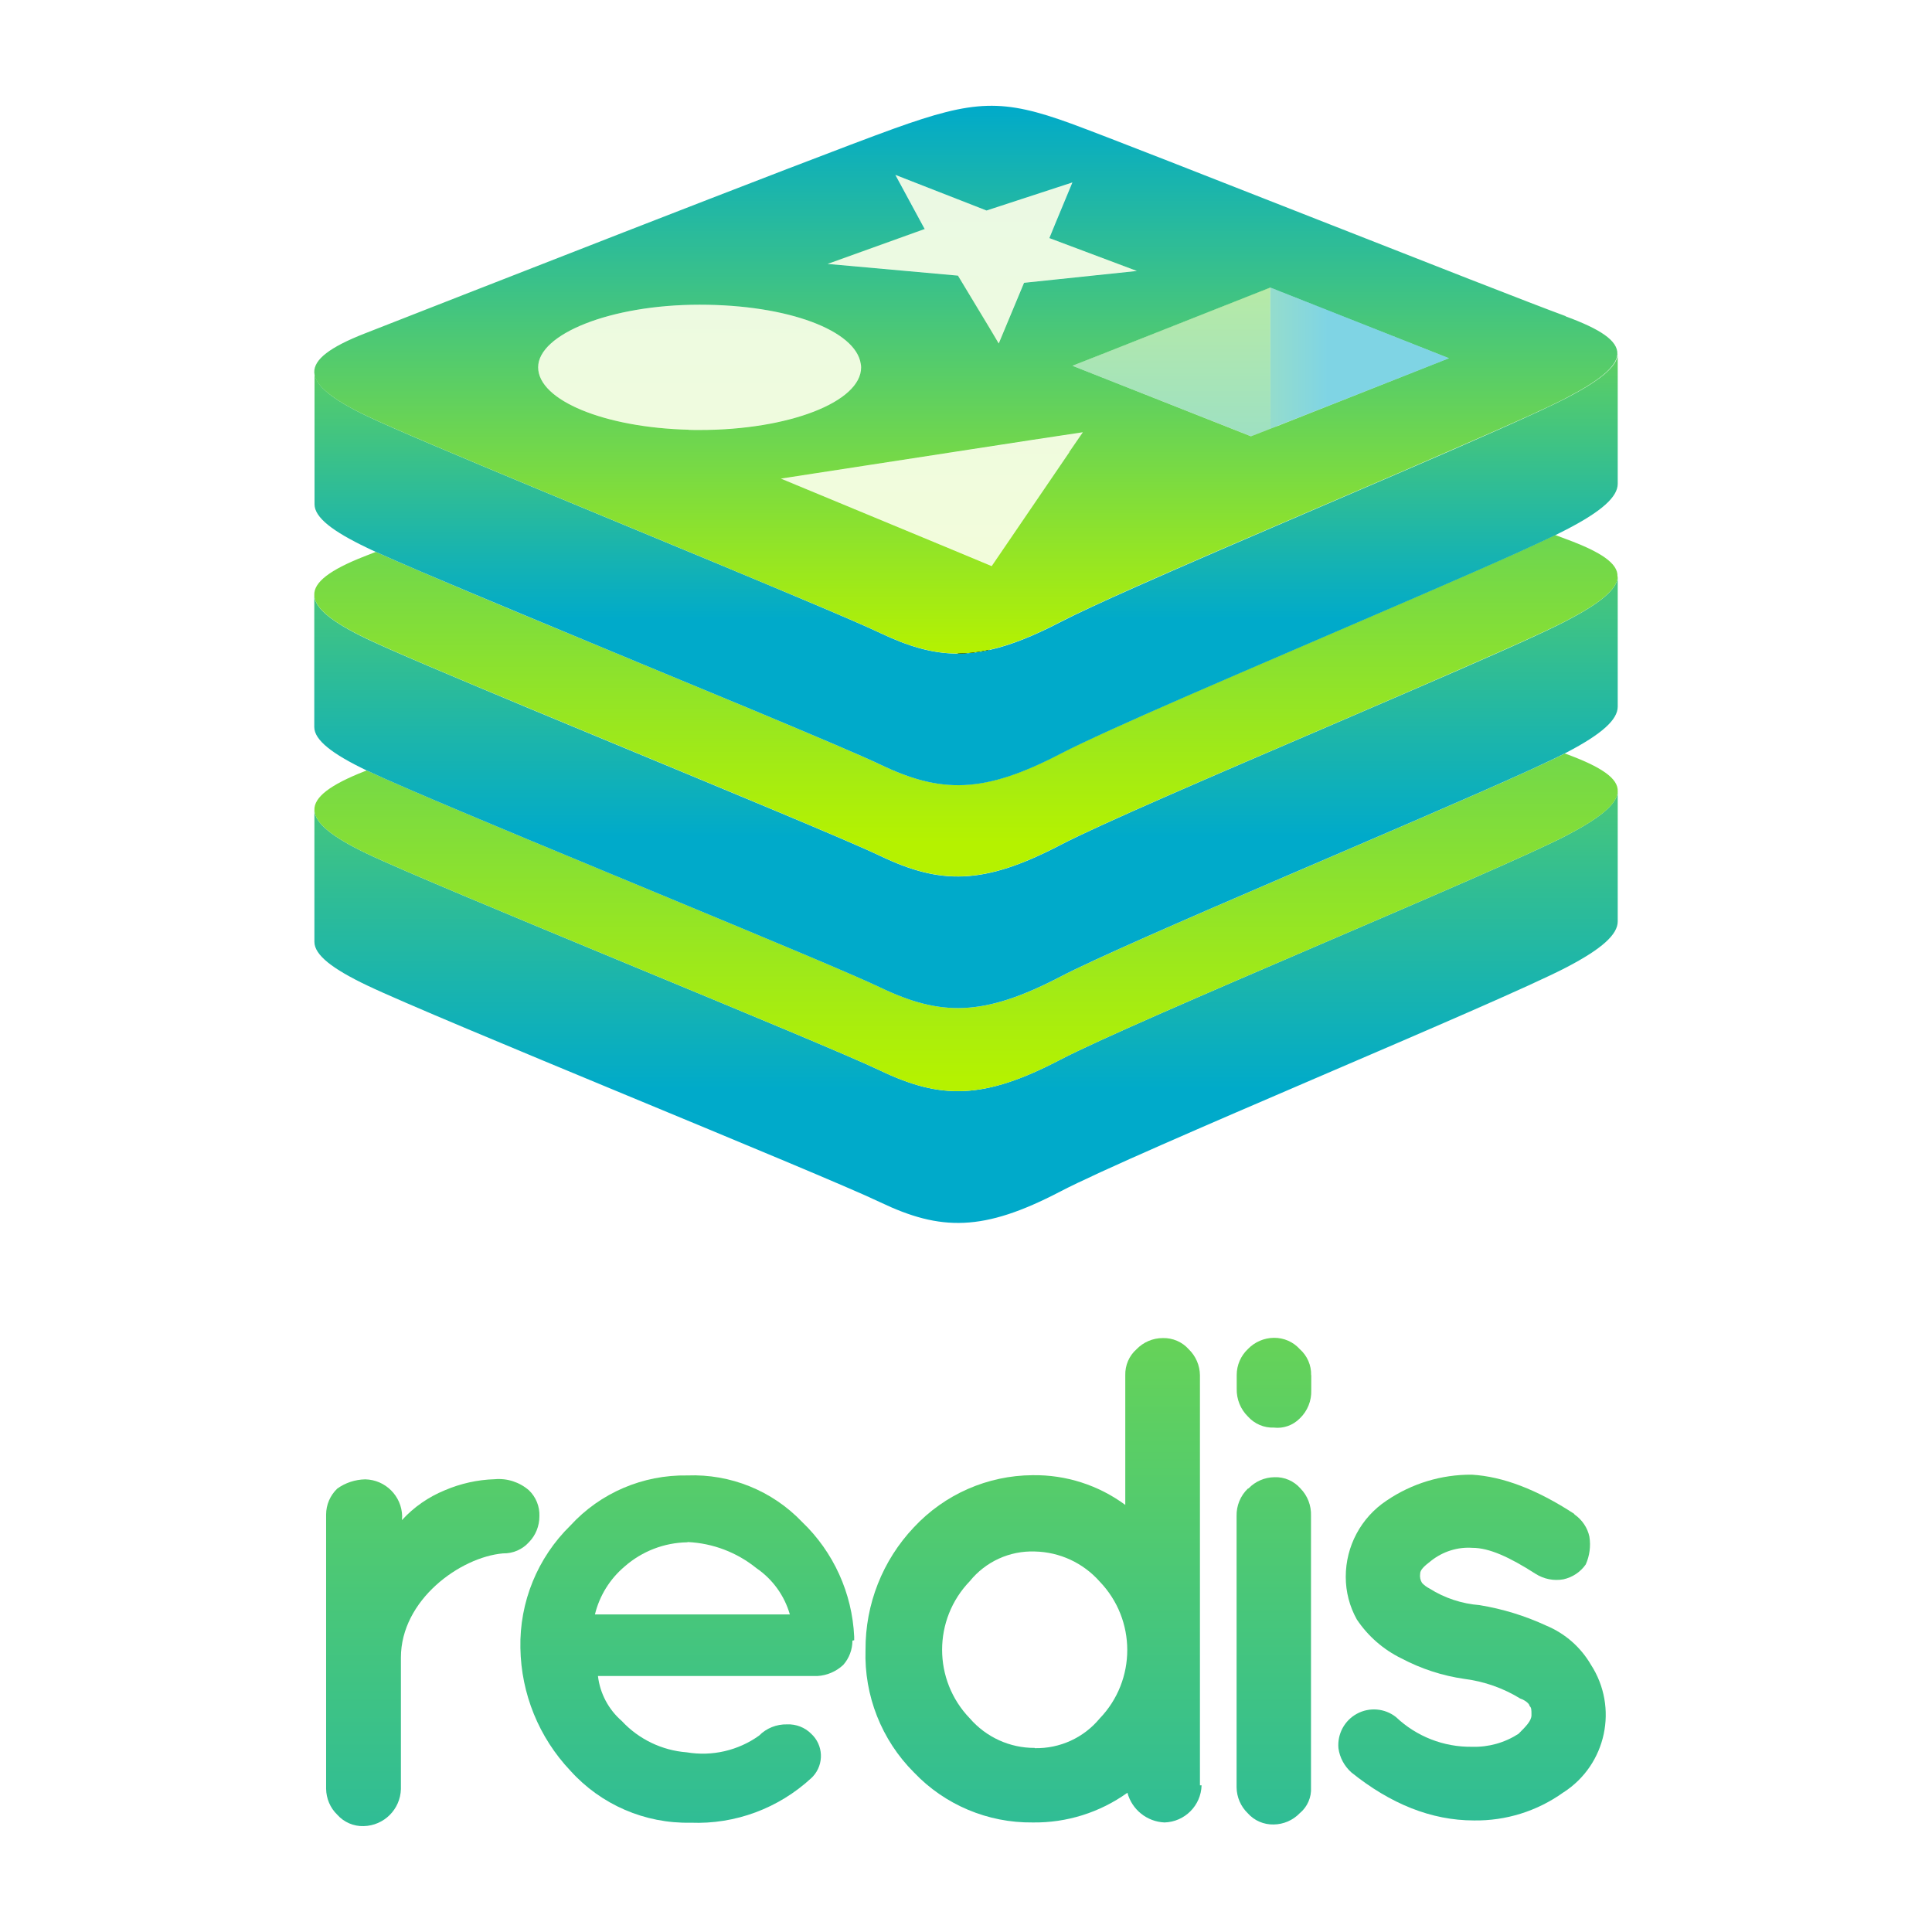
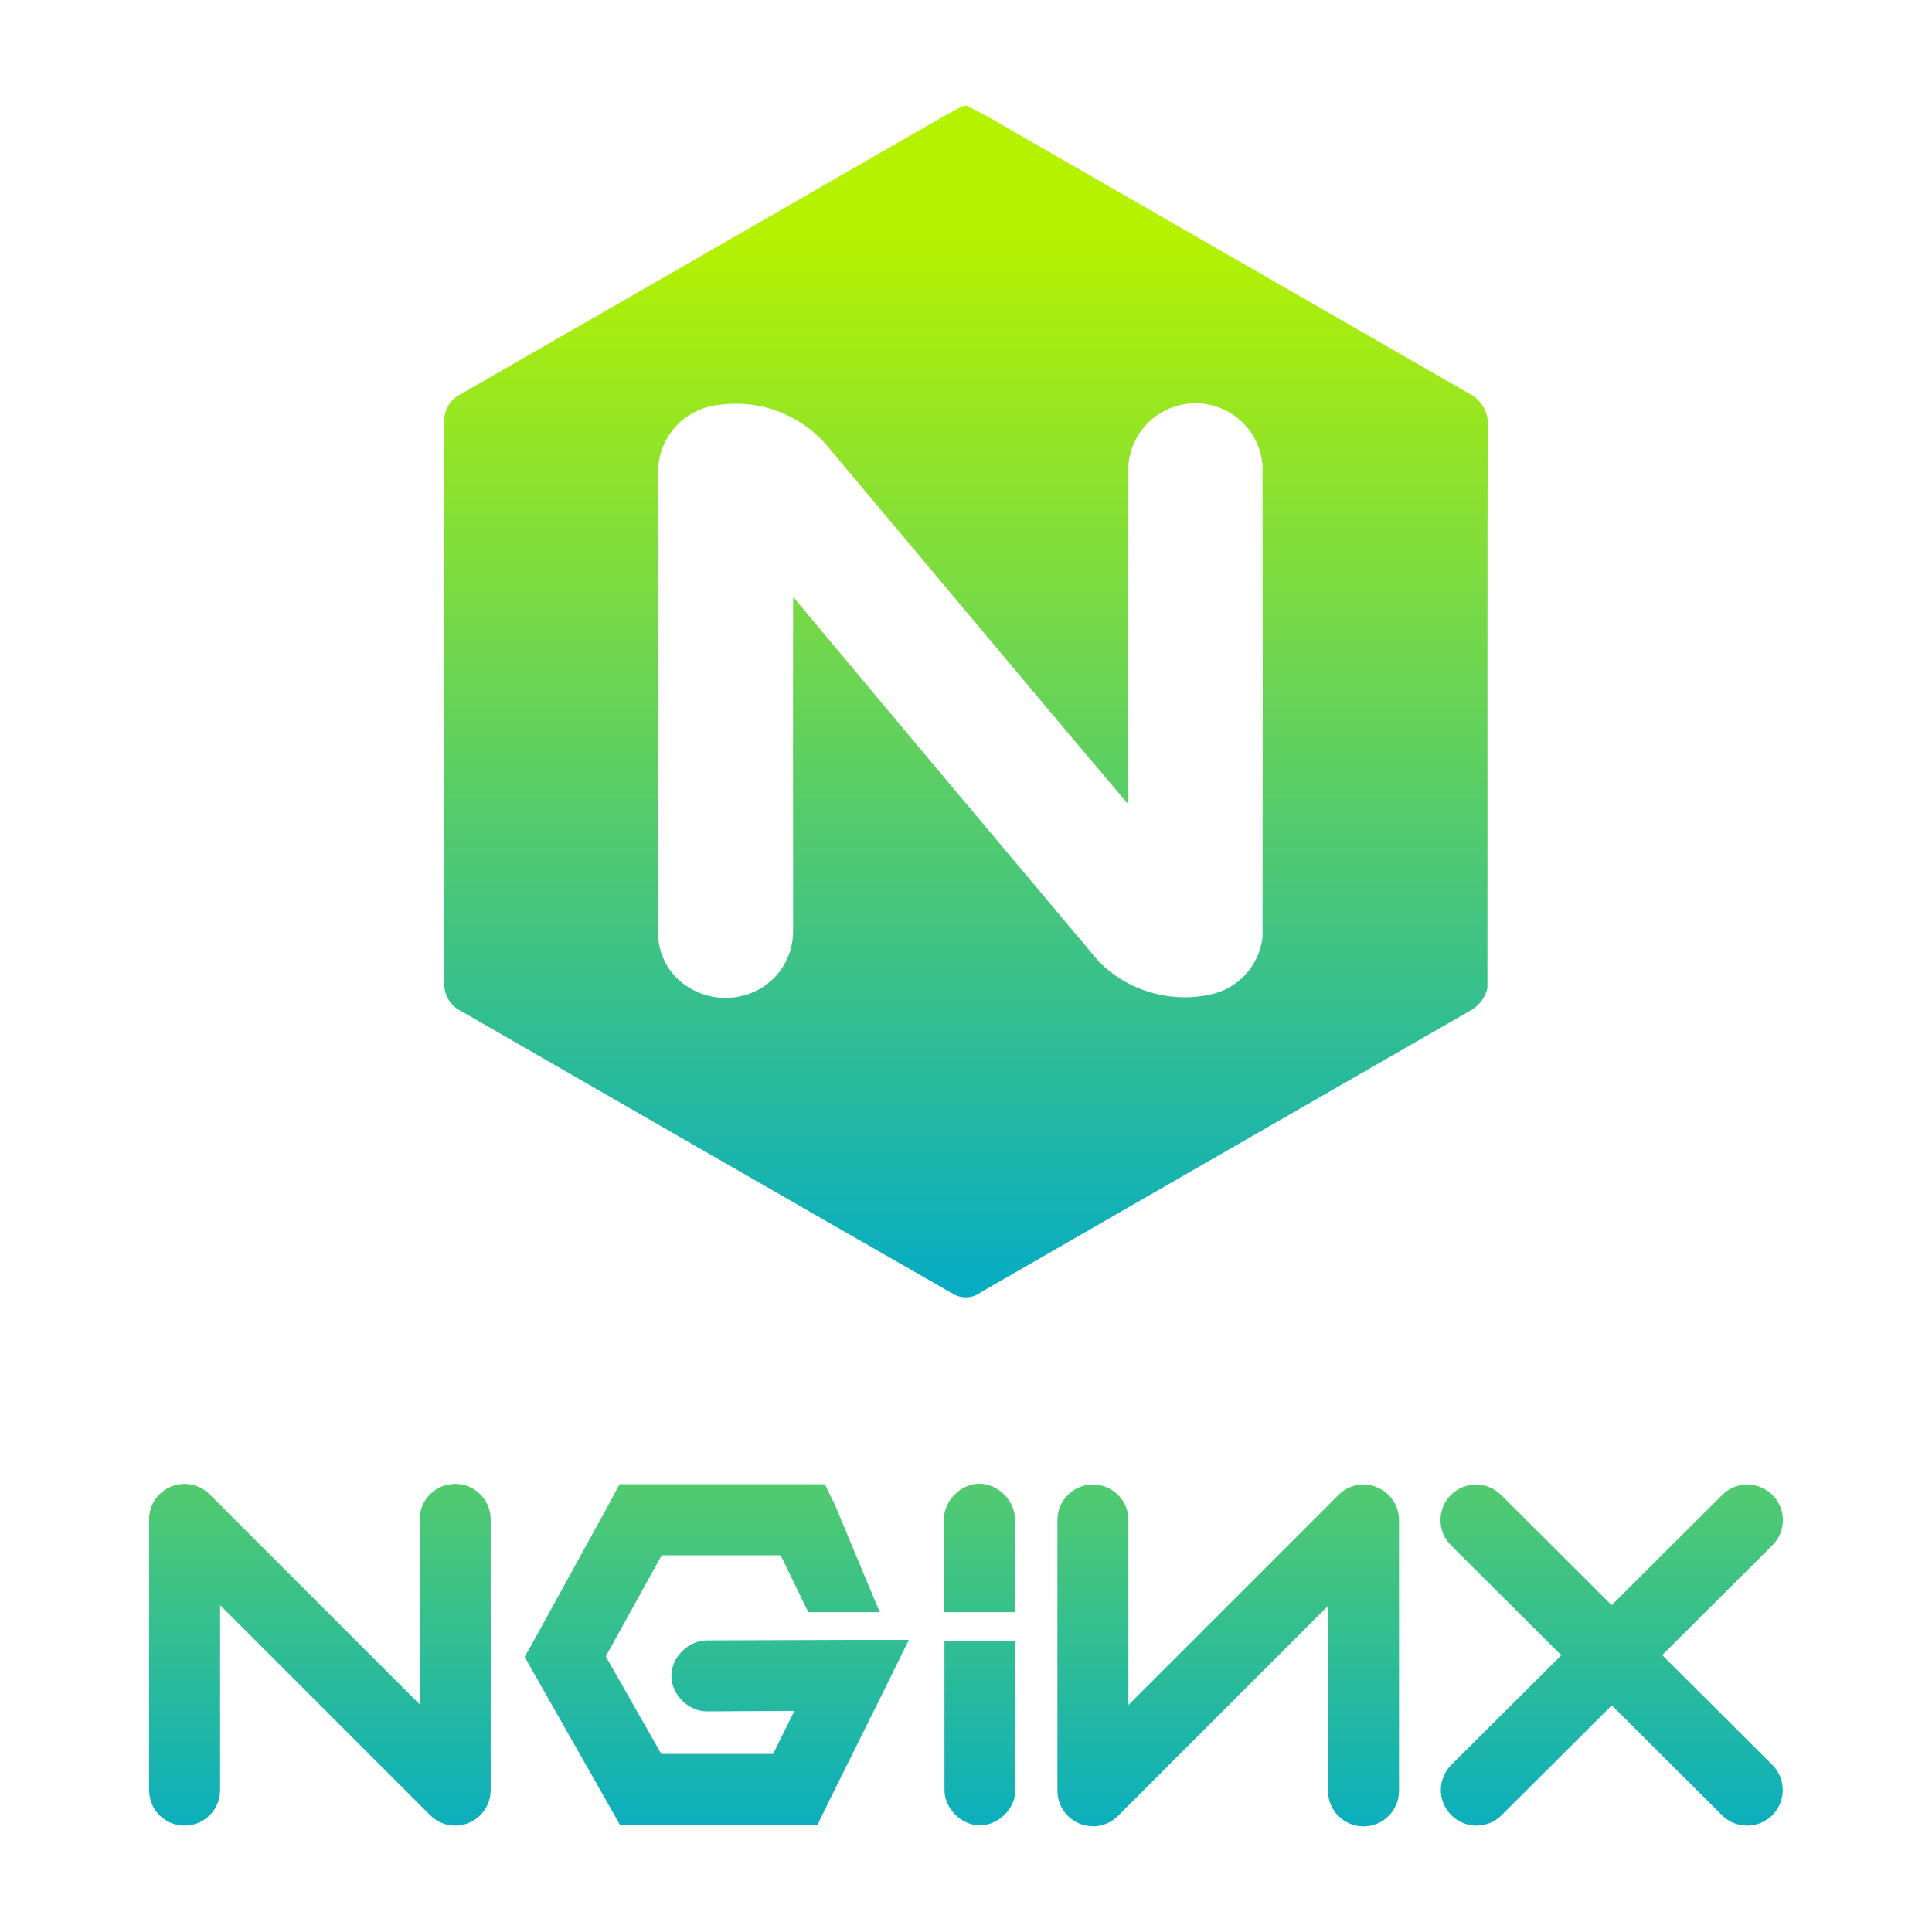
<svg xmlns="http://www.w3.org/2000/svg" xmlns:xlink="http://www.w3.org/1999/xlink" id="Layer_2" data-name="Layer 2" viewBox="0 0 153.44 153.44">
  <defs>
-     <linearGradient id="linear-gradient" x1="76.72" y1="26.68" x2="76.72" y2="86.72" gradientUnits="userSpaceOnUse">
+     <style>
+       .cls-1 {
+         fill: url(#linear-gradient-2);
+       }
+ 
+       .cls-2 {
+         fill: blue;
+         opacity: .5;
+       }
+ 
+       .cls-3 {
+         opacity: 0;
+       }
+ 
+       .cls-4 {
+         fill: url(#linear-gradient);
+       }
+     </style>
+     <linearGradient id="linear-gradient" x1="76.72" y1="18.64" x2="76.72" y2="105.24" gradientUnits="userSpaceOnUse">
      <stop offset="0" stop-color="#b5f200" />
      <stop offset="1" stop-color="#00aaca" />
    </linearGradient>
-     <linearGradient id="linear-gradient-2" x1="76.72" y1="85.92" x2="76.72" y2="15.41" xlink:href="#linear-gradient" />
-     <linearGradient id="linear-gradient-3" x1="76.72" y1="15.45" x2="76.72" y2="66.51" xlink:href="#linear-gradient" />
-     <linearGradient id="linear-gradient-4" x1="76.72" y1="66.95" x2="76.72" y2="5.85" xlink:href="#linear-gradient" />
-     <linearGradient id="linear-gradient-5" x1="76.72" y1="8.71" x2="76.72" y2="49.33" xlink:href="#linear-gradient" />
-     <linearGradient id="linear-gradient-6" x1="76.72" y1="51.9" x2="76.72" y2="8.4" xlink:href="#linear-gradient" />
-     <linearGradient id="linear-gradient-7" x1="78" y1="51.04" x2="78" y2="-51.37" xlink:href="#linear-gradient" />
-     <linearGradient id="linear-gradient-8" x1="55.57" y1="51.04" x2="55.57" y2="-51.37" xlink:href="#linear-gradient" />
-     <linearGradient id="linear-gradient-9" x1="74.03" y1="51.04" x2="74.03" y2="-51.37" xlink:href="#linear-gradient" />
-     <linearGradient id="linear-gradient-10" x1="86.04" y1="28.44" x2="105.43" y2="28.44" xlink:href="#linear-gradient" />
-     <linearGradient id="linear-gradient-11" x1="93.04" y1="5.65" x2="93.04" y2="49.69" xlink:href="#linear-gradient" />
-     <linearGradient id="linear-gradient-12" x1="34.37" y1="50.32" x2="34.37" y2="178.6" xlink:href="#linear-gradient" />
-     <linearGradient id="linear-gradient-13" x1="54.55" y1="50.32" x2="54.55" y2="178.6" xlink:href="#linear-gradient" />
-     <linearGradient id="linear-gradient-14" x1="82.08" y1="50.32" x2="82.08" y2="178.6" xlink:href="#linear-gradient" />
-     <linearGradient id="linear-gradient-15" x1="101.19" y1="50.32" x2="101.19" y2="178.6" xlink:href="#linear-gradient" />
-     <linearGradient id="linear-gradient-16" x1="116.92" y1="50.32" x2="116.92" y2="178.6" xlink:href="#linear-gradient" />
+     <linearGradient id="linear-gradient-2" x1="76.72" y1="80.06" x2="76.72" y2="149.38" xlink:href="#linear-gradient" />
  </defs>
-   <path d="M128.48 62.9v10.28c0 1.03-1.24 2.17-4.06 3.64-5.52 2.88-34.14 14.64-40.23 17.82-6.09 3.18-9.48 3.14-14.29.84-4.81-2.3-35.27-14.6-40.75-17.22-2.74-1.31-4.18-2.41-4.18-3.46V64.34c.04 1.04 1.44 2.15 4.18 3.46 5.48 2.62 35.94 14.92 40.75 17.22 4.81 2.3 8.2 2.33 14.29-.85 6.09-3.17 34.71-14.94 40.23-17.82 2.64-1.38 3.97-2.47 4.06-3.45Z" style="fill:url(#linear-gradient)" />
-   <path d="M128.48 62.86v.04c-.08.98-1.41 2.07-4.06 3.45C118.9 69.23 90.28 81 84.19 84.17c-6.09 3.18-9.48 3.15-14.29.85-4.81-2.3-35.27-14.6-40.75-17.22-2.74-1.31-4.14-2.42-4.18-3.46-.04-1.04 1.28-2.02 3.97-3.08.06-.02.12-.05.19-.07 0 0 .02 0 .03.01.72.34 1.86.85 3.32 1.48 9.7 4.19 33.25 13.74 37.43 15.74 4.81 2.3 8.2 2.33 14.29-.84 5.38-2.81 28.35-12.32 37.43-16.48 1.1-.51 2-.93 2.64-1.26l.09.03c2.78 1.02 4.18 1.94 4.12 2.99Z" style="fill:url(#linear-gradient-2)" />
-   <path class="cls-9" d="M78.62 51.6c-.9.2-1.76.3-2.6.3.93-.19 1.76-.29 2.6-.3Z" />
-   <path class="cls-5" d="M78.62 51.6c-.9.2-1.76.3-2.6.3.93-.19 1.76-.29 2.6-.3Z" />
-   <path d="M128.48 45.84v10.28c0 1.03-1.24 2.17-4.06 3.64-.05.03-.11.05-.16.08-.64.33-1.54.75-2.64 1.26-9.09 4.16-32.05 13.67-37.43 16.48-6.09 3.17-9.48 3.14-14.29.84-4.18-2-27.73-11.55-37.43-15.74-1.46-.63-2.6-1.14-3.32-1.48 0 0-.02 0-.03-.01-2.73-1.31-4.16-2.41-4.16-3.45V47.28c.04 1.04 1.44 2.15 4.18 3.46 1.91.92 6.88 3.01 12.74 5.46 2.18.91 4.49 1.87 6.81 2.83 9.25 3.84 18.69 7.74 21.2 8.94 4.81 2.3 8.2 2.33 14.29-.84 3.16-1.65 12.37-5.6 21.29-9.43 2.13-.92 4.25-1.83 6.26-2.7 5.79-2.5 10.71-4.66 12.69-5.7 2.64-1.38 3.97-2.47 4.06-3.45Z" style="fill:url(#linear-gradient-3)" />
-   <path class="cls-9" d="M78.62 51.6c-.9.2-1.76.3-2.6.3.93-.19 1.76-.29 2.6-.3Z" />
-   <path d="M128.48 45.8v.04c-.08.98-1.41 2.07-4.06 3.45-1.97 1.03-6.9 3.19-12.69 5.7-2.01.87-4.13 1.78-6.26 2.7-8.91 3.83-18.13 7.78-21.29 9.43-6.09 3.17-9.48 3.14-14.29.84-2.5-1.19-11.94-5.1-21.2-8.94-2.32-.96-4.63-1.92-6.81-2.83-5.86-2.44-10.83-4.54-12.74-5.46-2.74-1.31-4.14-2.41-4.18-3.46-.05-1.04 1.27-2.02 3.97-3.08.25-.1.56-.22.92-.36.88.4 2.11.94 3.59 1.57 4.39 1.88 10.99 4.62 17.42 7.28 3.11 1.29 6.19 2.57 8.95 3.71 4.78 2 8.62 3.62 10.08 4.32 4.81 2.3 8.2 2.33 14.29-.84 1.79-.93 5.51-2.6 10.03-4.58 2.71-1.18 5.7-2.47 8.73-3.77 6.61-2.85 13.39-5.75 17.73-7.71 1.13-.51 2.09-.96 2.84-1.32l.83.31c2.78 1.02 4.18 1.94 4.12 2.99Z" style="fill:url(#linear-gradient-4)" />
-   <path class="cls-5" d="M78.62 51.6c-.9.2-1.76.3-2.6.3.93-.19 1.76-.29 2.6-.3Z" />
-   <path d="M128.48 28.14v10.28c0 1.03-1.24 2.17-4.06 3.63-.25.13-.55.28-.89.45-.75.36-1.72.81-2.84 1.32-4.34 1.96-11.12 4.86-17.73 7.71-3.03 1.3-6.02 2.59-8.73 3.77-4.52 1.97-8.24 3.65-10.03 4.58-6.09 3.17-9.48 3.14-14.29.84-1.46-.7-5.3-2.32-10.08-4.32-2.76-1.15-5.83-2.42-8.95-3.71-6.43-2.67-13.03-5.41-17.42-7.28-1.48-.63-2.7-1.17-3.59-1.57-.27-.12-.51-.23-.71-.33-2.74-1.31-4.18-2.41-4.18-3.46V29.59c.04 1.04 1.44 2.15 4.18 3.46 2 .96 7.33 3.2 13.52 5.78 2.26.94 4.64 1.93 7.01 2.91 5.17 2.14 10.32 4.28 14.2 5.92 2.83 1.19 5 2.13 6.01 2.61 2.2 1.05 4.11 1.63 6.11 1.64h.02c.84 0 1.69-.09 2.6-.3 1.64-.37 3.44-1.09 5.56-2.19 1.23-.64 3.39-1.64 6.09-2.84 3.96-1.76 9.09-3.97 14.2-6.16 2.19-.94 4.39-1.89 6.49-2.79 6.12-2.64 11.39-4.95 13.46-6.03 2.64-1.38 3.97-2.47 4.06-3.45Z" style="fill:url(#linear-gradient-5)" />
-   <path class="cls-9" d="M78.62 51.6c-.9.2-1.76.3-2.6.3.93-.19 1.76-.29 2.6-.3Z" />
-   <path d="M124.35 25.11c-5.38-1.97-33.82-13.29-39.27-15.29-5.45-1.99-7.67-1.91-14.07.39S34.32 24.39 28.93 26.5c-2.7 1.06-4.01 2.04-3.97 3.08.02.52.38 1.06 1.08 1.63.7.57 1.73 1.18 3.1 1.83 2 .96 7.33 3.2 13.52 5.78 2.26.94 4.64 1.93 7.01 2.91a2561.4 2561.4 0 0 1 14.21 5.92c2.83 1.19 5 2.13 6.01 2.61C72.1 51.31 74 51.89 76 51.9h.01c.84 0 1.69-.09 2.6-.3 1.64-.37 3.44-1.08 5.56-2.19 1.23-.64 3.39-1.63 6.09-2.84 3.96-1.76 9.09-3.97 14.2-6.16 2.19-.94 4.39-1.89 6.49-2.79 3.06-1.32 5.91-2.57 8.25-3.6.88-.39 1.69-.76 2.41-1.08.24-.11.46-.22.68-.32.22-.1.43-.2.63-.29.2-.09.39-.19.56-.27.17-.09.34-.17.49-.24.15-.08.29-.15.43-.22 2.64-1.38 3.97-2.47 4.05-3.45v-.03c.05-1.06-1.34-1.98-4.12-3Zm-50.92-6.94-.16-.29-2.16-3.99 7.24 2.83 6.82-2.23-1.38 3.32-.45 1.1 6.95 2.61-8.96.94-1.54 3.69-.47 1.13-.7-1.18-2.54-4.21-10.35-.93 7.73-2.78ZM54.7 34.13c-6.68-.17-11.96-2.33-11.96-4.96s5.74-4.97 12.82-4.97 12.41 2.07 12.8 4.69c.02.09.03.19.03.29 0 2.74-5.74 4.97-12.83 4.97-.29 0-.57 0-.85-.01Zm30.23 1.78-4.99 7.32-1.18 1.73-3.31-1.38L63.2 38.5l-1.18-.49 7.21-1.11 12.67-1.95 4.1-.62-1.08 1.57Zm16.45-2.05-.49.19-1.54.6-14.17-5.6 1.93-.76 13.78-5.45 14.19 5.61-13.69 5.41Z" style="fill:url(#linear-gradient-6)" />
-   <path style="fill:url(#linear-gradient-7);opacity:.15" d="m90.28 21.51-8.96.94-1.54 3.69-.47 1.13-.71-1.17-2.54-4.22-10.35-.93 7.73-2.78-.16-.29-2.16-3.99 7.24 2.83 6.81-2.23-1.38 3.32h-.01l-.45 1.1 6.95 2.6z" />
-   <path d="M68.39 29.17c0 2.74-5.74 4.97-12.83 4.97-.29 0-.57 0-.85-.01-6.68-.17-11.96-2.33-11.96-4.96s5.74-4.97 12.82-4.97 12.41 2.07 12.8 4.69c.02.09.03.19.03.29Z" style="fill:url(#linear-gradient-8);opacity:.15" />
-   <path style="opacity:.15;fill:url(#linear-gradient-9)" d="m86.02 34.33-1.08 1.58-4.99 7.31-1.18 1.73-3.3-1.38h-.01L63.21 38.5l-1.18-.49 7.21-1.11h.01l12.67-1.94 4.1-.63z" />
-   <path d="m90.28 21.51-8.96.94-1.54 3.69-.47 1.13-.71-1.17-2.54-4.22-10.35-.93 7.73-2.78-.16-.29-2.16-3.99 7.24 2.83 6.81-2.23-1.38 3.32h-.01l-.45 1.1 6.95 2.6zm-21.89 7.66c0 2.74-5.74 4.97-12.83 4.97-.29 0-.57 0-.85-.01-6.68-.17-11.96-2.33-11.96-4.96s5.74-4.97 12.82-4.97 12.41 2.07 12.8 4.69c.02.09.03.19.03.29Zm17.63 5.16-1.08 1.58-4.99 7.31-1.18 1.73-3.3-1.38h-.01L63.21 38.5l-1.18-.49 7.21-1.11h.01l12.67-1.94 4.1-.63z" style="fill:none" />
-   <path style="fill:url(#linear-gradient-10);opacity:.5" d="m115.08 28.45-13.69 5.4-.49.2v-.39l-.02-10.83 14.2 5.62z" />
-   <path style="fill:url(#linear-gradient-11);opacity:.5" d="M100.9 33.66v.39l-1.54.6-14.18-5.6 1.93-.77 13.77-5.45.02 10.83z" />
-   <path d="M31.93 120.72c.94-1.03 2.1-1.83 3.39-2.36 1.26-.54 2.61-.84 3.97-.88.99-.09 1.97.23 2.72.88.56.54.86 1.29.83 2.06 0 .77-.29 1.51-.83 2.06-.52.58-1.28.91-2.06.89-3.4.3-8.11 3.69-8.11 8.28v10.44a3.027 3.027 0 0 1-2.95 2.94c-.8.03-1.58-.31-2.11-.91-.56-.54-.87-1.29-.88-2.06v-21.77c0-.78.32-1.52.88-2.06.65-.47 1.42-.72 2.22-.74 1.61.03 2.91 1.33 2.94 2.94l-.02.29Z" style="fill:url(#linear-gradient-12)" />
-   <path d="M67.7 130.3c0 .71-.26 1.4-.73 1.93-.56.52-1.29.84-2.06.88H47.49c.16 1.38.84 2.66 1.89 3.57a7.867 7.867 0 0 0 5.16 2.49c2.02.34 4.09-.14 5.75-1.33.58-.59 1.39-.91 2.22-.89.71-.03 1.41.24 1.91.74.98.9 1.04 2.41.15 3.39-.04.05-.09.09-.14.14-2.6 2.4-6.04 3.68-9.57 3.54-3.64.08-7.13-1.43-9.56-4.13-2.5-2.64-3.91-6.11-3.97-9.74-.08-3.65 1.36-7.18 3.97-9.73 2.38-2.6 5.76-4.04 9.29-3.98a11.96 11.96 0 0 1 9.11 3.69c2.5 2.39 3.98 5.66 4.14 9.11v.29l-.11.02Zm-13.12-7.81a7.73 7.73 0 0 0-4.97 1.92c-1.17.99-2 2.32-2.36 3.81h15.48c-.43-1.5-1.37-2.8-2.66-3.68a9.36 9.36 0 0 0-5.44-2.07" style="fill:url(#linear-gradient-13)" />
-   <path d="M95.43 141.79a3.035 3.035 0 0 1-2.94 2.95 3.191 3.191 0 0 1-2.95-2.36c-2.19 1.57-4.83 2.4-7.53 2.36-3.56.04-6.98-1.4-9.43-3.98-2.57-2.57-3.96-6.1-3.84-9.73-.02-3.62 1.35-7.1 3.84-9.73 2.44-2.62 5.85-4.12 9.43-4.14 2.65-.04 5.23.79 7.36 2.36v-10.3c-.02-.78.3-1.54.89-2.06.55-.57 1.3-.89 2.09-.89.78-.02 1.54.3 2.06.89.56.54.88 1.28.89 2.06v32.57h.13Zm-13.25-2.95c1.99.04 3.88-.82 5.15-2.35a7.845 7.845 0 0 0 0-10.89 7.07 7.07 0 0 0-5.15-2.38c-2-.07-3.91.81-5.16 2.36a7.845 7.845 0 0 0 0 10.89c1.3 1.5 3.18 2.36 5.16 2.35" style="fill:url(#linear-gradient-14)" />
-   <path d="M104.14 109.22v1.19c.03.84-.3 1.66-.91 2.24-.54.55-1.3.82-2.06.73-.78.03-1.53-.29-2.06-.88-.59-.58-.91-1.38-.89-2.21v-1.09c0-.78.32-1.52.89-2.06a2.91 2.91 0 0 1 2.06-.89c.79-.01 1.54.32 2.06.9.59.52.92 1.28.9 2.06m-4.97 9a2.91 2.91 0 0 1 2.06-.89c.79-.03 1.54.3 2.06.89.57.58.87 1.37.84 2.18v21.56c.05.79-.29 1.56-.9 2.06-.54.56-1.28.88-2.06.89-.78.02-1.54-.3-2.06-.89a2.91 2.91 0 0 1-.89-2.06v-21.54c-.02-.82.3-1.61.89-2.18" style="fill:url(#linear-gradient-15)" />
-   <path d="M125.05 120.28c.6.42 1.03 1.05 1.18 1.76.12.75.02 1.52-.29 2.21-.42.6-1.05 1.02-1.77 1.18-.77.14-1.56-.02-2.22-.44-2.06-1.32-3.67-2.06-5.01-2.06-1.18-.08-2.34.29-3.27 1.02-.59.45-.88.74-.88 1.03-.04.26.01.52.15.74.17.18.37.33.59.44 1.2.76 2.57 1.21 3.98 1.32 1.83.3 3.62.85 5.3 1.63 1.49.62 2.73 1.71 3.54 3.1 2.2 3.4 1.23 7.93-2.16 10.13-.02 0-.03.02-.05.03a11.87 11.87 0 0 1-7.08 2.21c-3.39 0-6.63-1.32-9.73-3.81-.56-.5-.93-1.18-1.03-1.92a2.83 2.83 0 0 1 4.57-2.48 8.594 8.594 0 0 0 6.04 2.36c1.31.04 2.59-.32 3.69-1.03.59-.59 1.03-1.03 1.03-1.48s0-.59-.15-.73c0-.15-.3-.44-.74-.59-1.35-.83-2.86-1.36-4.43-1.56-1.75-.25-3.44-.8-5.01-1.63a9.026 9.026 0 0 1-3.54-3.09c-.58-1.04-.88-2.2-.88-3.39 0-2.43 1.21-4.7 3.24-6.05 2-1.36 4.36-2.08 6.78-2.06 2.48.15 5.16 1.18 8.11 3.1" style="fill:url(#linear-gradient-16)" />
+   <path class="cls-4" d="M116.75,31.3c-12.24-7.04-24.47-14.08-36.7-21.11-1.06-.65-2.16-1.25-3.28-1.79h-.22c-1.14,.53-2.2,1.19-3.29,1.81-12.22,7.04-24.44,14.07-36.66,21.09-.86,.42-1.37,1.31-1.31,2.26v44.5c-.05,.96,.49,1.84,1.35,2.25,13,7.49,26.01,14.98,39.04,22.44,.7,.42,1.58,.37,2.22-.12,13.01-7.48,26.02-14.97,39.03-22.46,.61-.39,1.05-1.01,1.2-1.71,.02-14.83-.01-29.66,.02-44.5,.12-1.09-.43-2.15-1.4-2.66Zm-16.47,43.07c-.24,2.31-1.95,4.19-4.23,4.63-3.19,.67-6.5-.33-8.79-2.64-8.11-9.64-16.2-19.29-24.27-28.96-.02,8.86,0,17.71,0,26.57,0,1.75-.87,3.39-2.32,4.37-2.19,1.44-5.1,1.15-6.96-.7-.96-.98-1.48-2.31-1.44-3.67V37.26c.11-2.63,2.12-4.8,4.74-5.09,3.41-.52,6.83,.84,8.95,3.56,7.9,9.38,15.73,18.81,23.66,28.16-.05-8.99,0-17.98,0-26.98,.23-2.59,2.28-4.64,4.86-4.86,2.94-.26,5.53,1.92,5.79,4.86,.02,12.48,.02,24.97,0,37.46Z" />
+   <path class="cls-1" d="M36.15,144.99c-.73,0-1.45-.29-1.99-.83l-16.68-16.68v14.69c0,1.56-1.26,2.82-2.82,2.82s-2.82-1.26-2.82-2.82v-21.5c0-1.14,.69-2.17,1.74-2.6,1.05-.44,2.27-.2,3.07,.61l16.68,16.68v-14.69c0-1.56,1.26-2.82,2.82-2.82s2.82,1.26,2.82,2.82v21.5c0,1.56-1.26,2.82-2.82,2.82m13.05-27.11l-.77,1.45-5.99,10.89-.77,1.37,.77,1.37,5.99,10.54,.81,1.44h15.68l.77-1.59,4.48-9.02,2.01-4.09h-4.55l-11.45,.04c-1.49-.02-2.86,1.33-2.86,2.82s1.37,2.84,2.86,2.82l6.91-.04-1.69,3.42h-8.88l-4.41-7.75,4.44-8.03h9.45l2.2,4.52h5.67l-3.58-8.57-.78-1.59h-16.32m28.56-.04c-1.48,.02-2.8,1.38-2.78,2.85v7.35h5.64v-7.35c.02-1.5-1.36-2.87-2.85-2.85m9.04,27.2c-1.56,0-2.82-1.26-2.82-2.82v-21.5c0-1.56,1.26-2.82,2.82-2.82s2.82,1.26,2.82,2.82v14.69l16.68-16.68c.81-.81,2.02-1.05,3.07-.61,1.05,.44,1.74,1.46,1.74,2.61v21.5c0,1.56-1.26,2.82-2.82,2.82s-2.82-1.26-2.82-2.82v-14.69l-16.68,16.68c-.53,.53-1.25,.83-1.99,.83m45.2-13.59l8.77-8.74c1.1-1.1,1.11-2.88,0-3.99-1.1-1.1-2.88-1.11-3.99,0l-8.78,8.75-8.78-8.75c-1.1-1.1-2.89-1.1-3.99,0-1.1,1.1-1.1,2.89,0,3.99l8.77,8.74-8.74,8.71c-1.1,1.1-1.11,2.88,0,3.99,.53,.53,1.25,.83,2,.83,.72,0,1.44-.27,1.99-.82l8.76-8.73,8.76,8.73c.53,.53,1.24,.82,1.99,.82,.72,0,1.45-.28,2-.83,1.1-1.1,1.1-2.89,0-3.99l-8.74-8.71m-54.23,13.51c-1.48-.02-2.8-1.38-2.78-2.85v-11.8h5.64v11.8c.02,1.5-1.36,2.87-2.85,2.85" />
+   <g class="cls-3">
+     <path class="cls-2" d="M0,0V153.44H153.44V0H0ZM145.04,145.04H8.4V8.4H145.04V145.04Z" />
+   </g>
</svg>
